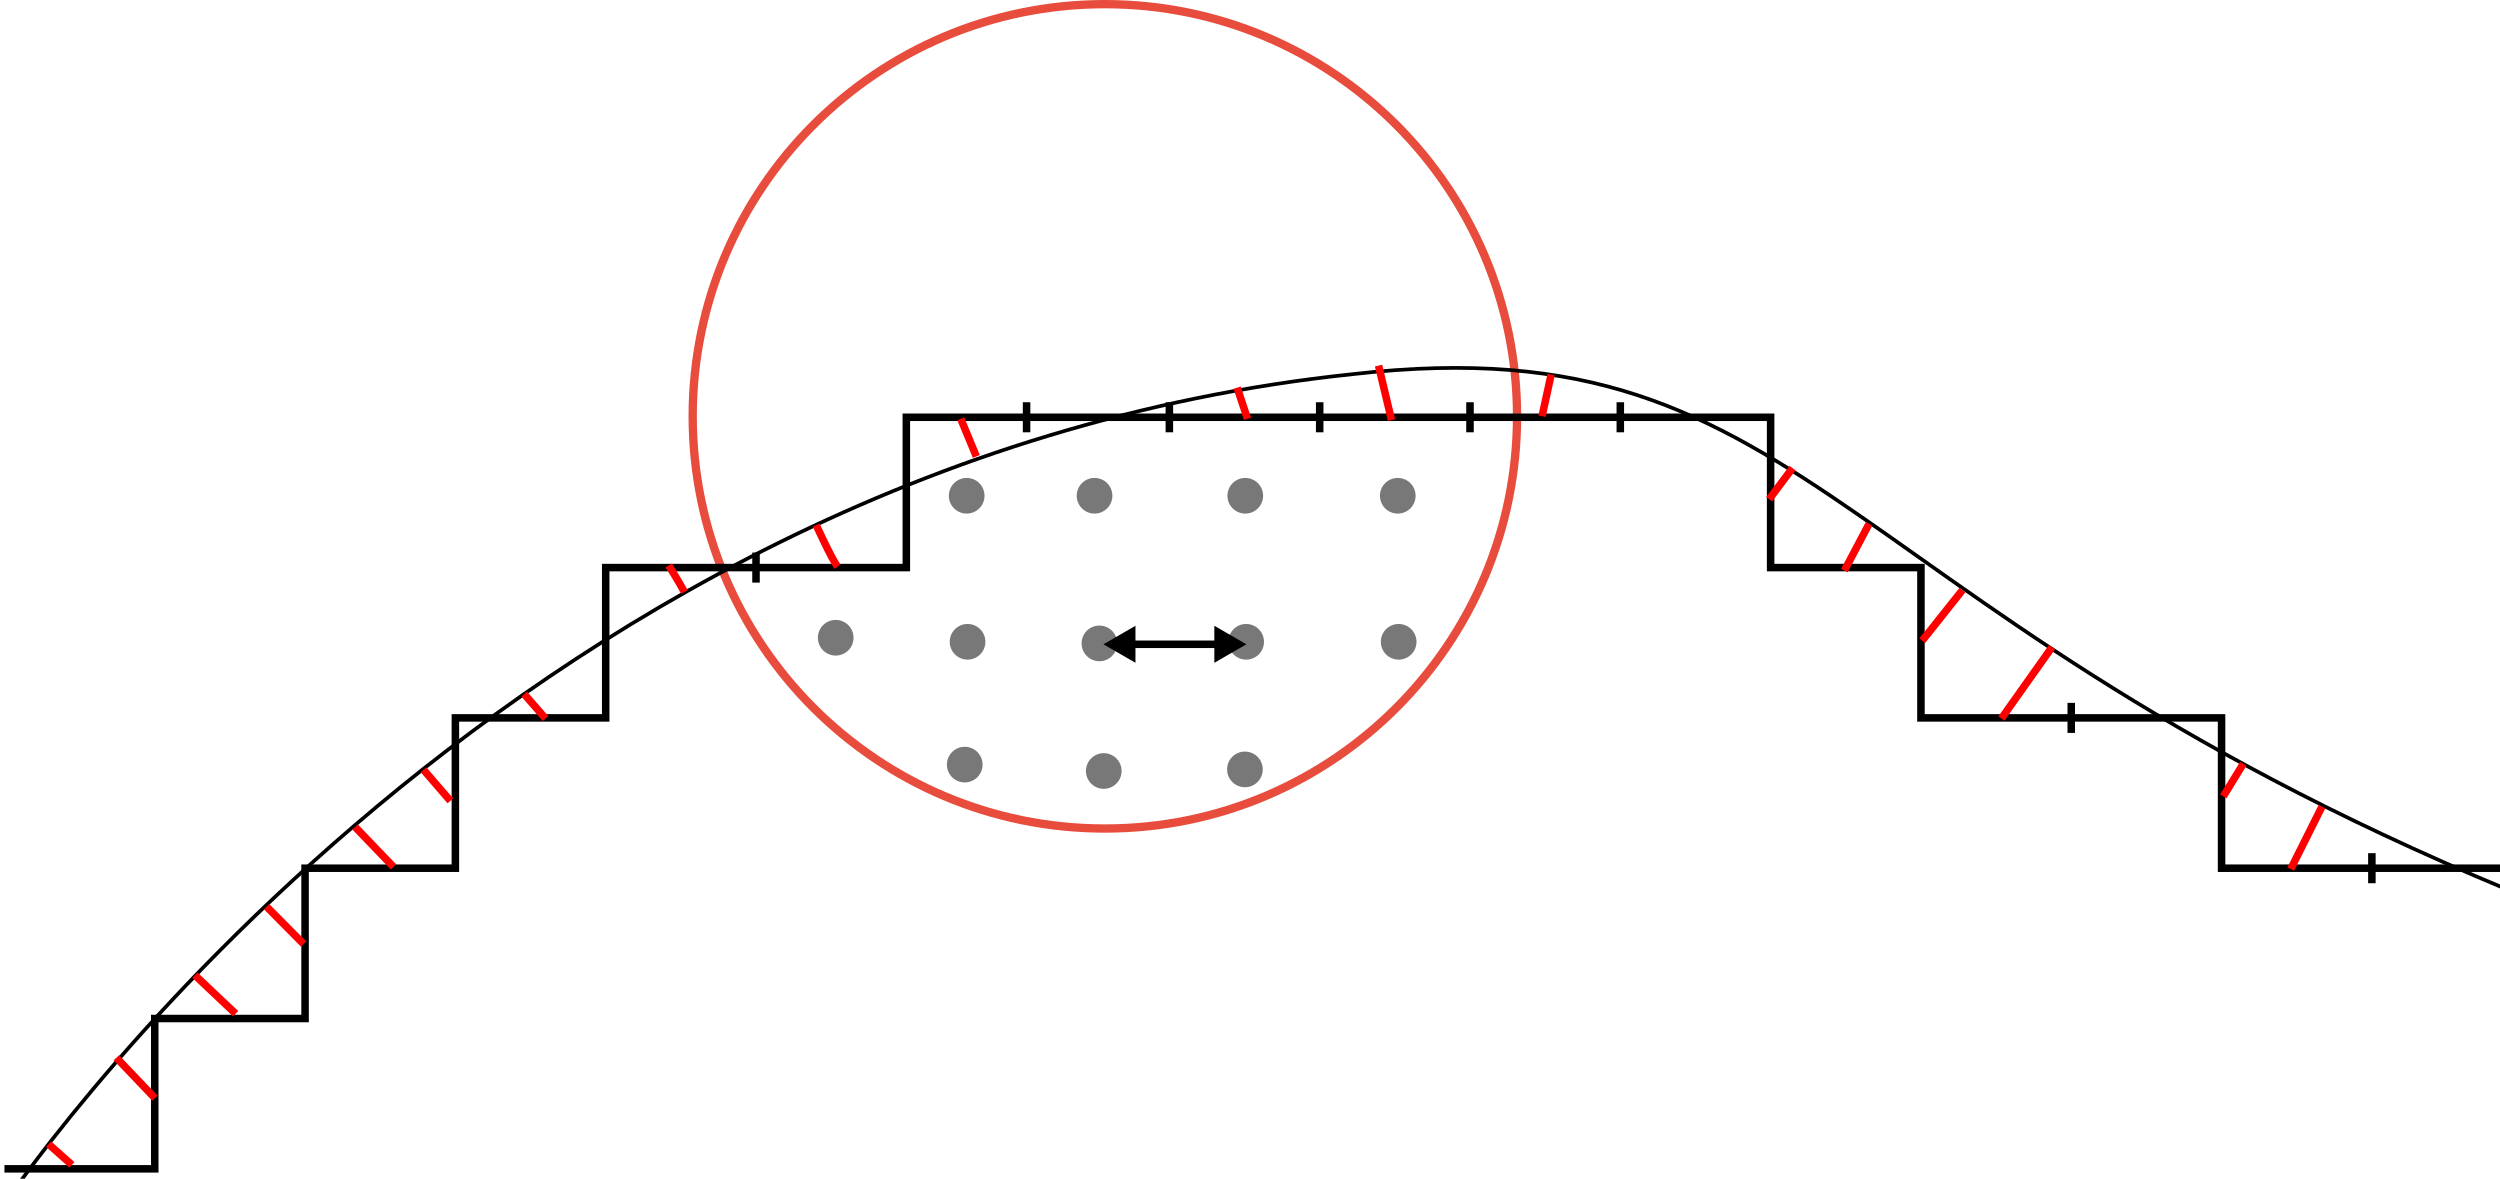
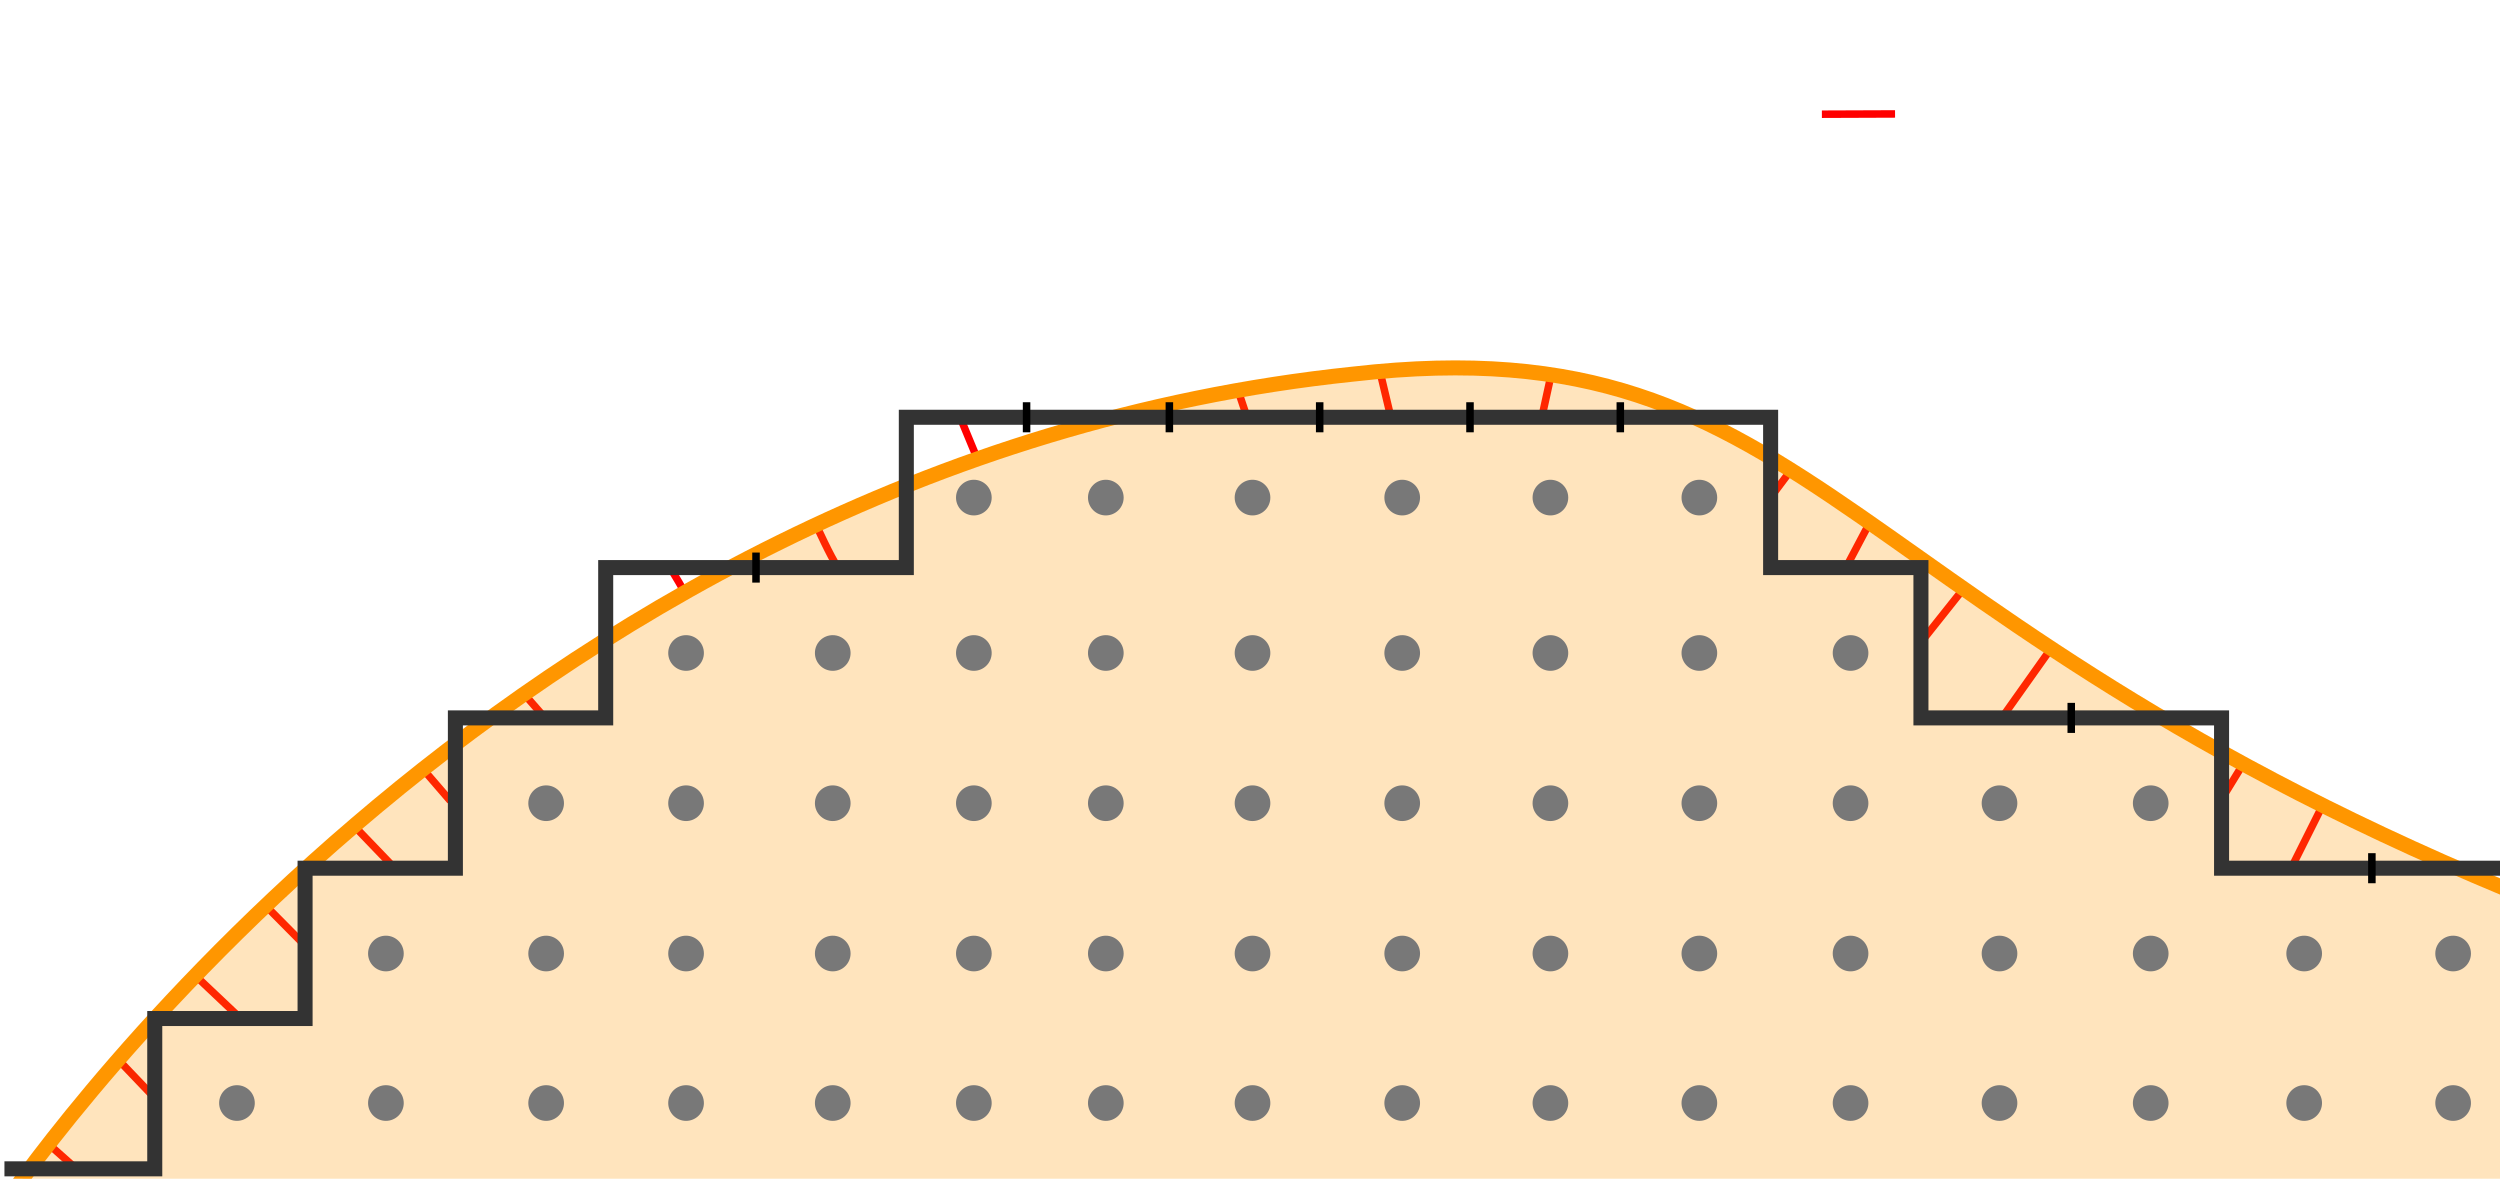
<svg xmlns="http://www.w3.org/2000/svg" width="332.639" height="156.835" id="svg4414" version="1.1">
  <defs id="defs4416">
    <marker orient="auto" refY="0" refX="0" id="TriangleInM" style="overflow:visible">
      <path id="path4657" d="m 5.77,0 -8.65,5 0,-10 8.65,5 z" style="fill-rule:evenodd;stroke:#000000;stroke-width:1pt" transform="scale(-0.4,-0.4)" />
    </marker>
    <marker orient="auto" refY="0" refX="0" id="TriangleOutM" style="overflow:visible">
      <path id="path4666" d="m 5.77,0 -8.65,5 0,-10 8.65,5 z" style="fill-rule:evenodd;stroke:#000000;stroke-width:1pt" transform="scale(0.4,0.4)" />
    </marker>
    <clipPath clipPathUnits="userSpaceOnUse" id="clipPath4209">
      <rect style="fill:#000000;fill-opacity:1;fill-rule:nonzero;stroke:#0000ff;stroke-width:1.108;stroke-miterlimit:4;stroke-opacity:1;stroke-dasharray:none;stroke-dashoffset:0" id="rect4211" width="341.849" height="177.082" x="147.88" y="84.965" />
    </clipPath>
  </defs>
  <g id="layer1" transform="translate(-157.0894,-105.2121)">
    <g id="g4010" clip-path="url(#clipPath4209)">
-       <path style="fill:none;stroke:#e74c3c;stroke-width:2.958;stroke-miterlimit:4;stroke-opacity:1;stroke-dasharray:none;stroke-dashoffset:0" id="path2991-8-9" d="m 468.571,332.362 c 0,80.87 -65.558,146.429 -146.429,146.429 -80.87,0 -146.429,-65.558 -146.429,-146.429 0,-80.87 65.558,-146.429 146.429,-146.429 80.87,0 146.429,65.558 146.429,146.429 z" transform="matrix(0.3745369,0,0,0.3745369,183.4444,36.12705)" />
-       <path style="fill:none;stroke:#000000;stroke-width:0.493px;stroke-linecap:butt;stroke-linejoin:miter;stroke-opacity:1" d="m 157.336,265.901 c 0,0 65.592,-98.962 179.758,-110.908 62.677,-7.162 62.922,33.293 162.51,72.16 l -0.075,38.898 z" id="path2987" />
+       <path id="path4469" d="m 461.885,220.843 4.144,-8.287" style="fill:none;stroke:#ff0000;stroke-width:1px;stroke-linecap:butt;stroke-linejoin:miter;stroke-opacity:1" />
+       <path id="path4467" d="m 452.908,211.175 2.656,-4.329" style="fill:none;stroke:#ff0000;stroke-width:1px;stroke-linecap:butt;stroke-linejoin:miter;stroke-opacity:1" />
+       <path id="path4445" d="m 423.385,200.816 6.733,-9.496" style="fill:none;stroke:#ff0000;stroke-width:1px;stroke-linecap:butt;stroke-linejoin:miter;stroke-opacity:1" />
+       <path id="path4443" d="m 412.854,190.457 5.352,-6.733" style="fill:none;stroke:#ff0000;stroke-width:1px;stroke-linecap:butt;stroke-linejoin:miter;stroke-opacity:1" />
+       <path id="path4441" d="m 402.495,181.135 3.28,-6.215" style="fill:none;stroke:#ff0000;stroke-width:1px;stroke-linecap:butt;stroke-linejoin:miter;stroke-opacity:1" />
+       <path id="path4439" d="m 392.481,171.639 3.108,-4.144" style="fill:none;stroke:#ff0000;stroke-width:1px;stroke-linecap:butt;stroke-linejoin:miter;stroke-opacity:1" />
+       <path id="path4437" d="m 362.268,160.589 1.209,-5.525" style="fill:none;stroke:#ff0000;stroke-width:1px;stroke-linecap:butt;stroke-linejoin:miter;stroke-opacity:1" />
+       <path id="path4433" d="m 340.514,153.856 1.726,7.251" style="fill:none;stroke:#ff0000;stroke-width:1px;stroke-linecap:butt;stroke-linejoin:miter;stroke-opacity:1" />
+       <path id="path4435" d="m 323.077,160.935 -1.381,-4.144" style="fill:none;stroke:#ff0000;stroke-width:1px;stroke-linecap:butt;stroke-linejoin:miter;stroke-opacity:1" />
+       <path id="path4447" d="m 284.922,160.935 2.072,5.007" style="fill:none;stroke:#ff0000;stroke-width:1px;stroke-linecap:butt;stroke-linejoin:miter;stroke-opacity:1" />
+       <path id="path4449" d="m 268.521,180.617 c -0.863,-1.209 -2.829,-5.539 -2.829,-5.539" style="fill:none;stroke:#ff0000;stroke-width:1px;stroke-linecap:butt;stroke-linejoin:miter;stroke-opacity:1" />
+       <path id="path4453" d="m 246.076,180.444 1.334,2.223 0.751,1.322" style="fill:none;stroke:#ff0000;stroke-width:1px;stroke-linecap:butt;stroke-linejoin:miter;stroke-opacity:1" />
+       <path id="path4451" d="m 229.675,200.816 -2.843,-3.255" style="fill:none;stroke:#fc0000;stroke-width:1px;stroke-linecap:butt;stroke-linejoin:miter;stroke-opacity:1" />
+       <path id="path4455" d="m 217.012,211.772 -3.575,-4.145" style="fill:none;stroke:#ff0000;stroke-width:1px;stroke-linecap:butt;stroke-linejoin:miter;stroke-opacity:1" />
+       <path id="path4457" d="m 209.443,220.562 -5.106,-5.318" style="fill:none;stroke:#ff0000;stroke-width:1px;stroke-linecap:butt;stroke-linejoin:miter;stroke-opacity:1" />
+       <path id="path4459" d="m 197.479,230.817 -4.922,-4.971" style="fill:none;stroke:#ff0000;stroke-width:1px;stroke-linecap:butt;stroke-linejoin:miter;stroke-opacity:1" />
+       <path id="path4461" d="m 188.445,240.095 -5.426,-5.129" style="fill:#ff0000;stroke:#ff0000;stroke-width:1px;stroke-linecap:butt;stroke-linejoin:miter;stroke-opacity:1" />
+       <path id="path4463" d="m 177.702,251.326 -5.127,-5.372" style="fill:none;stroke:#f70000;stroke-width:1px;stroke-linecap:butt;stroke-linejoin:miter;stroke-opacity:1" />
+       <path id="path4465" d="m 166.659,260.207 -3.108,-2.762" style="fill:none;stroke:#ff0000;stroke-width:1px;stroke-linecap:butt;stroke-linejoin:miter;stroke-opacity:1" />
+       <path style="fill:#ff9600;stroke:#ff9600;stroke-width:2;stroke-linecap:butt;stroke-linejoin:miter;stroke-opacity:1;stroke-miterlimit:4;stroke-dasharray:none;stroke-dashoffset:0;fill-opacity:0.26" d="m 157.336,265.901 c 0,0 65.592,-98.962 179.758,-110.908 62.677,-7.162 62.922,33.293 162.51,72.16 l -0.075,38.898 z" id="path2987" />
      <text id="text3096" x="331.51" y="147.375" style="font-size:15px">
        <tspan style="font-size:24px;font-variant:normal;writing-mode:lr-tb;fill:#000000;fill-opacity:1;fill-rule:nonzero;stroke:none;font-family:jsMath-cmmi10;-inkscape-font-specification:jsMath-cmmi10" x="331.51" y="147.375" id="tspan3098" />
      </text>
-       <path id="path2999" d="m 157.681,260.732 20,0 0,-20 20,0 0,-20 20,0 0,-20 20,0 0,-20 20,0 20,0 0,-20 20,0 30,0 20,0 25,0 20,0 0,20 20,0 0,20 20,0 20,0 0,20 20,0 20,0" style="fill:none;stroke:#000000;stroke-width:1px;stroke-linecap:butt;stroke-linejoin:miter;stroke-opacity:1" />
+       <path id="path2999" d="m 157.681,260.732 20,0 0,-20 20,0 0,-20 20,0 0,-20 20,0 0,-20 20,0 20,0 0,-20 20,0 30,0 20,0 25,0 20,0 0,20 20,0 0,20 20,0 20,0 0,20 20,0 20,0" style="fill:none;stroke:#333333;stroke-width:2;stroke-linecap:butt;stroke-linejoin:miter;stroke-opacity:1;stroke-miterlimit:4;stroke-dasharray:none;fill-opacity:0.26" />
      <path transform="translate(157.681,80.23876)" d="m 50,55.493 c 0,5.523 -4.477,10 -10,10 -5.523,0 -10,-4.477 -10,-10 0,-5.523 4.477,-10 10,-10 5.517,0 9.992,4.469 10,9.986" id="path3908" style="opacity:0.99;fill:none;stroke:none" />
      <path id="path4332-0" d="m 293.681,158.732 0,4" style="fill:none;stroke:#000000;stroke-width:1px;stroke-linecap:butt;stroke-linejoin:miter;stroke-opacity:1" />
      <path id="path4332-9" d="m 312.681,158.732 0,4" style="fill:none;stroke:#000000;stroke-width:1px;stroke-linecap:butt;stroke-linejoin:miter;stroke-opacity:1" />
      <path id="path4332-7" d="m 332.681,158.732 0,4" style="fill:none;stroke:#000000;stroke-width:1px;stroke-linecap:butt;stroke-linejoin:miter;stroke-opacity:1" />
      <path id="path4332-8" d="m 352.681,158.732 0,4" style="fill:none;stroke:#000000;stroke-width:1px;stroke-linecap:butt;stroke-linejoin:miter;stroke-opacity:1" />
      <path id="path4332-2" d="m 372.681,158.732 0,4" style="fill:none;stroke:#000000;stroke-width:1px;stroke-linecap:butt;stroke-linejoin:miter;stroke-opacity:1" />
      <path id="path4332-04" d="m 257.681,178.732 0,4" style="fill:none;stroke:#000000;stroke-width:1px;stroke-linecap:butt;stroke-linejoin:miter;stroke-opacity:1" />
      <path id="path4332-03" d="m 432.681,198.732 0,4" style="fill:none;stroke:#000000;stroke-width:1px;stroke-linecap:butt;stroke-linejoin:miter;stroke-opacity:1" />
      <path id="path4332-06" d="m 472.681,218.732 0,4" style="fill:none;stroke:#000000;stroke-width:1px;stroke-linecap:butt;stroke-linejoin:miter;stroke-opacity:1" />
-       <path id="path4433" d="m 340.514,153.856 1.726,7.251" style="fill:none;stroke:#ff0000;stroke-width:1px;stroke-linecap:butt;stroke-linejoin:miter;stroke-opacity:1" />
-       <path id="path4435" d="m 323.077,160.935 -1.381,-4.144" style="fill:none;stroke:#ff0000;stroke-width:1px;stroke-linecap:butt;stroke-linejoin:miter;stroke-opacity:1" />
-       <path id="path4437" d="m 362.268,160.589 1.209,-5.525" style="fill:none;stroke:#ff0000;stroke-width:1px;stroke-linecap:butt;stroke-linejoin:miter;stroke-opacity:1" />
-       <path id="path4439" d="m 392.481,171.639 3.108,-4.144" style="fill:none;stroke:#ff0000;stroke-width:1px;stroke-linecap:butt;stroke-linejoin:miter;stroke-opacity:1" />
-       <path id="path4441" d="m 402.495,181.135 3.28,-6.215" style="fill:none;stroke:#ff0000;stroke-width:1px;stroke-linecap:butt;stroke-linejoin:miter;stroke-opacity:1" />
-       <path id="path4443" d="m 412.854,190.457 5.352,-6.733" style="fill:none;stroke:#ff0000;stroke-width:1px;stroke-linecap:butt;stroke-linejoin:miter;stroke-opacity:1" />
-       <path id="path4445" d="m 423.385,200.816 6.733,-9.496" style="fill:none;stroke:#ff0000;stroke-width:1px;stroke-linecap:butt;stroke-linejoin:miter;stroke-opacity:1" />
-       <path id="path4447" d="m 284.922,160.935 2.072,5.007" style="fill:none;stroke:#ff0000;stroke-width:1px;stroke-linecap:butt;stroke-linejoin:miter;stroke-opacity:1" />
-       <path id="path4449" d="m 268.521,180.617 c -0.863,-1.209 -2.829,-5.539 -2.829,-5.539" style="fill:none;stroke:#ff0000;stroke-width:1px;stroke-linecap:butt;stroke-linejoin:miter;stroke-opacity:1" />
-       <path id="path4451" d="m 229.675,200.816 -2.843,-3.255" style="fill:none;stroke:#fc0000;stroke-width:1px;stroke-linecap:butt;stroke-linejoin:miter;stroke-opacity:1" />
-       <path id="path4453" d="m 246.076,180.444 1.334,2.223 0.751,1.322" style="fill:none;stroke:#ff0000;stroke-width:1px;stroke-linecap:butt;stroke-linejoin:miter;stroke-opacity:1" />
-       <path id="path4455" d="m 217.012,211.772 -3.575,-4.145" style="fill:none;stroke:#ff0000;stroke-width:1px;stroke-linecap:butt;stroke-linejoin:miter;stroke-opacity:1" />
-       <path id="path4457" d="m 209.443,220.562 -5.106,-5.318" style="fill:none;stroke:#ff0000;stroke-width:1px;stroke-linecap:butt;stroke-linejoin:miter;stroke-opacity:1" />
-       <path id="path4459" d="m 197.479,230.817 -4.922,-4.971" style="fill:none;stroke:#ff0000;stroke-width:1px;stroke-linecap:butt;stroke-linejoin:miter;stroke-opacity:1" />
-       <path id="path4461" d="m 188.445,240.095 -5.426,-5.129" style="fill:#ff0000;stroke:#ff0000;stroke-width:1px;stroke-linecap:butt;stroke-linejoin:miter;stroke-opacity:1" />
-       <path id="path4463" d="m 177.702,251.326 -5.127,-5.372" style="fill:none;stroke:#f70000;stroke-width:1px;stroke-linecap:butt;stroke-linejoin:miter;stroke-opacity:1" />
-       <path id="path4465" d="m 166.659,260.207 -3.108,-2.762" style="fill:none;stroke:#ff0000;stroke-width:1px;stroke-linecap:butt;stroke-linejoin:miter;stroke-opacity:1" />
-       <path id="path4467" d="m 452.908,211.175 2.656,-4.329" style="fill:none;stroke:#ff0000;stroke-width:1px;stroke-linecap:butt;stroke-linejoin:miter;stroke-opacity:1" />
-       <path id="path4469" d="m 461.885,220.843 4.144,-8.287" style="fill:none;stroke:#ff0000;stroke-width:1px;stroke-linecap:butt;stroke-linejoin:miter;stroke-opacity:1" />
-       <path transform="matrix(1.559142,0,0,1.559142,262.2186,111.8768)" d="m 53.379,38.033 c 0,0.84 -0.681,1.522 -1.522,1.522 -0.84,0 -1.522,-0.681 -1.522,-1.522 0,-0.84 0.681,-1.522 1.522,-1.522 0.84,0 1.521,0.68 1.522,1.52" id="path6086" style="fill:#787878;fill-opacity:1;stroke:none" />
-       <path transform="matrix(1.559142,0,0,1.559142,241.9282,111.8768)" d="m 53.379,38.033 c 0,0.84 -0.681,1.522 -1.522,1.522 -0.84,0 -1.522,-0.681 -1.522,-1.522 0,-0.84 0.681,-1.522 1.522,-1.522 0.84,0 1.521,0.68 1.522,1.52" id="path6086-0" style="fill:#787878;fill-opacity:1;stroke:none" />
-       <path transform="matrix(1.559142,0,0,1.559142,221.872,111.8768)" d="m 53.379,38.033 c 0,0.84 -0.681,1.522 -1.522,1.522 -0.84,0 -1.522,-0.681 -1.522,-1.522 0,-0.84 0.681,-1.522 1.522,-1.522 0.84,0 1.521,0.68 1.522,1.52" id="path6086-4" style="fill:#787878;fill-opacity:1;stroke:none" />
-       <path transform="matrix(1.559142,0,0,1.559142,204.8594,111.8768)" d="m 53.379,38.033 c 0,0.84 -0.681,1.522 -1.522,1.522 -0.84,0 -1.522,-0.681 -1.522,-1.522 0,-0.84 0.681,-1.522 1.522,-1.522 0.84,0 1.521,0.68 1.522,1.52" id="path6086-9" style="fill:#787878;fill-opacity:1;stroke:none" />
-       <g transform="translate(-48.97539,-253.2728)" id="g6175">
-         <path style="fill:#787878;fill-opacity:1;stroke:none" id="path6086-8" d="m 53.379,38.033 c 0,0.84 -0.681,1.522 -1.522,1.522 -0.84,0 -1.522,-0.681 -1.522,-1.522 0,-0.84 0.681,-1.522 1.522,-1.522 0.84,0 1.521,0.68 1.522,1.52" transform="matrix(1.559142,0,0,1.559142,311.311,384.5815)" />
-         <path style="fill:#787878;fill-opacity:1;stroke:none" id="path6086-0-8" d="m 53.379,38.033 c 0,0.84 -0.681,1.522 -1.522,1.522 -0.84,0 -1.522,-0.681 -1.522,-1.522 0,-0.84 0.681,-1.522 1.522,-1.522 0.84,0 1.521,0.68 1.522,1.52" transform="matrix(1.559142,0,0,1.559142,291.0207,384.5815)" />
-         <path style="fill:#787878;fill-opacity:1;stroke:none" id="path6086-4-2" d="m 53.379,38.033 c 0,0.84 -0.681,1.522 -1.522,1.522 -0.84,0 -1.522,-0.681 -1.522,-1.522 0,-0.84 0.681,-1.522 1.522,-1.522 0.84,0 1.521,0.68 1.522,1.52" transform="matrix(1.559142,0,0,1.559142,271.4953,384.7939)" />
-         <path style="fill:#787878;fill-opacity:1;stroke:none" id="path6086-9-8" d="m 53.379,38.033 c 0,0.84 -0.681,1.522 -1.522,1.522 -0.84,0 -1.522,-0.681 -1.522,-1.522 0,-0.84 0.681,-1.522 1.522,-1.522 0.84,0 1.521,0.68 1.522,1.52" transform="matrix(1.559142,0,0,1.559142,253.9518,384.5815)" />
-       </g>
-       <path id="path4515" d="m 306.75,190.938 13.333,0" style="fill:none;stroke:#000000;stroke-width:1px;stroke-linecap:butt;stroke-linejoin:miter;stroke-opacity:1;marker-start:url(#TriangleInM);marker-end:url(#TriangleOutM)" />
-       <g transform="translate(-48.50207,-235.3394)" id="g6175-3">
-         <path style="fill:#787878;fill-opacity:1;stroke:none" id="path6086-8-2" d="m 53.379,38.033 c 0,0.84 -0.681,1.522 -1.522,1.522 -0.84,0 -1.522,-0.681 -1.522,-1.522 0,-0.84 0.681,-1.522 1.522,-1.522 0.84,0 1.521,0.68 1.522,1.52" transform="matrix(1.559142,0,0,1.559142,235.9343,366.1089)" />
-         <path style="fill:#787878;fill-opacity:1;stroke:none" id="path6086-0-8-5" d="m 53.379,38.033 c 0,0.84 -0.681,1.522 -1.522,1.522 -0.84,0 -1.522,-0.681 -1.522,-1.522 0,-0.84 0.681,-1.522 1.522,-1.522 0.84,0 1.521,0.68 1.522,1.52" transform="matrix(1.559142,0,0,1.559142,290.3837,383.6261)" />
-         <path style="fill:#787878;fill-opacity:1;stroke:none" id="path6086-4-2-1" d="m 53.379,38.033 c 0,0.84 -0.681,1.522 -1.522,1.522 -0.84,0 -1.522,-0.681 -1.522,-1.522 0,-0.84 0.681,-1.522 1.522,-1.522 0.84,0 1.521,0.68 1.522,1.52" transform="matrix(1.559142,0,0,1.559142,271.6015,383.8384)" />
-         <path style="fill:#787878;fill-opacity:1;stroke:none" id="path6086-9-8-8" d="m 53.379,38.033 c 0,0.84 -0.681,1.522 -1.522,1.522 -0.84,0 -1.522,-0.681 -1.522,-1.522 0,-0.84 0.681,-1.522 1.522,-1.522 0.84,0 1.521,0.68 1.522,1.52" transform="matrix(1.559142,0,0,1.559142,253.1025,382.9891)" />
-       </g>
+       <path transform="matrix(1.559142,0,0,1.559142,205.8132,112.121)" d="m 53.379,38.033 c 0,0.84 -0.681,1.522 -1.522,1.522 -0.84,0 -1.522,-0.681 -1.522,-1.522 0,-0.84 0.681,-1.522 1.522,-1.522 0.84,0 1.521,0.68 1.522,1.52" id="path6086-9" style="fill:#787878;fill-opacity:1;stroke:none" />
+       <path transform="matrix(1.559142,0,0,1.559142,205.8132,132.7971)" d="m 53.379,38.033 c 0,0.84 -0.681,1.522 -1.522,1.522 -0.84,0 -1.522,-0.681 -1.522,-1.522 0,-0.84 0.681,-1.522 1.522,-1.522 0.84,0 1.521,0.68 1.522,1.52" id="path6086-9-8" style="fill:#787878;fill-opacity:1;stroke:none" />
+       <path transform="matrix(1.559142,0,0,1.559142,205.8132,172.7847)" d="m 53.379,38.033 c 0,0.84 -0.681,1.522 -1.522,1.522 -0.84,0 -1.522,-0.681 -1.522,-1.522 0,-0.84 0.681,-1.522 1.522,-1.522 0.84,0 1.521,0.68 1.522,1.52" id="path6086-8-2" style="fill:#787878;fill-opacity:1;stroke:none" />
+       <path transform="matrix(1.559142,0,0,1.559142,205.8132,152.7855)" d="m 53.379,38.033 c 0,0.84 -0.681,1.522 -1.522,1.522 -0.84,0 -1.522,-0.681 -1.522,-1.522 0,-0.84 0.681,-1.522 1.522,-1.522 0.84,0 1.521,0.68 1.522,1.52" id="path6086-9-8-8" style="fill:#787878;fill-opacity:1;stroke:none" />
+       <path transform="matrix(1.559142,0,0,1.559142,205.8132,192.6773)" d="m 53.379,38.033 c 0,0.84 -0.681,1.522 -1.522,1.522 -0.84,0 -1.522,-0.681 -1.522,-1.522 0,-0.84 0.681,-1.522 1.522,-1.522 0.84,0 1.521,0.68 1.522,1.52" id="path6086-8-2-0" style="fill:#787878;fill-opacity:1;stroke:none" />
+       <path transform="matrix(1.559142,0,0,1.559142,223.3727,112.121)" d="m 53.379,38.033 c 0,0.84 -0.681,1.522 -1.522,1.522 -0.84,0 -1.522,-0.681 -1.522,-1.522 0,-0.84 0.681,-1.522 1.522,-1.522 0.84,0 1.521,0.68 1.522,1.52" id="path6086-9-1" style="fill:#787878;fill-opacity:1;stroke:none" />
+       <path transform="matrix(1.559142,0,0,1.559142,223.3727,132.7971)" d="m 53.379,38.033 c 0,0.84 -0.681,1.522 -1.522,1.522 -0.84,0 -1.522,-0.681 -1.522,-1.522 0,-0.84 0.681,-1.522 1.522,-1.522 0.84,0 1.521,0.68 1.522,1.52" id="path6086-9-8-83" style="fill:#787878;fill-opacity:1;stroke:none" />
+       <path transform="matrix(1.559142,0,0,1.559142,223.3727,172.7847)" d="m 53.379,38.033 c 0,0.84 -0.681,1.522 -1.522,1.522 -0.84,0 -1.522,-0.681 -1.522,-1.522 0,-0.84 0.681,-1.522 1.522,-1.522 0.84,0 1.521,0.68 1.522,1.52" id="path6086-8-2-1" style="fill:#787878;fill-opacity:1;stroke:none" />
+       <path transform="matrix(1.559142,0,0,1.559142,223.3727,152.7855)" d="m 53.379,38.033 c 0,0.84 -0.681,1.522 -1.522,1.522 -0.84,0 -1.522,-0.681 -1.522,-1.522 0,-0.84 0.681,-1.522 1.522,-1.522 0.84,0 1.521,0.68 1.522,1.52" id="path6086-9-8-8-4" style="fill:#787878;fill-opacity:1;stroke:none" />
+       <path transform="matrix(1.559142,0,0,1.559142,223.3727,192.6773)" d="m 53.379,38.033 c 0,0.84 -0.681,1.522 -1.522,1.522 -0.84,0 -1.522,-0.681 -1.522,-1.522 0,-0.84 0.681,-1.522 1.522,-1.522 0.84,0 1.521,0.68 1.522,1.52" id="path6086-8-2-0-9" style="fill:#787878;fill-opacity:1;stroke:none" />
+       <path transform="matrix(1.559142,0,0,1.559142,242.8908,112.121)" d="m 53.379,38.033 c 0,0.84 -0.681,1.522 -1.522,1.522 -0.84,0 -1.522,-0.681 -1.522,-1.522 0,-0.84 0.681,-1.522 1.522,-1.522 0.84,0 1.521,0.68 1.522,1.52" id="path6086-9-2" style="fill:#787878;fill-opacity:1;stroke:none" />
+       <path transform="matrix(1.559142,0,0,1.559142,242.8908,132.7971)" d="m 53.379,38.033 c 0,0.84 -0.681,1.522 -1.522,1.522 -0.84,0 -1.522,-0.681 -1.522,-1.522 0,-0.84 0.681,-1.522 1.522,-1.522 0.84,0 1.521,0.68 1.522,1.52" id="path6086-9-8-6" style="fill:#787878;fill-opacity:1;stroke:none" />
+       <path transform="matrix(1.559142,0,0,1.559142,242.8908,172.7847)" d="m 53.379,38.033 c 0,0.84 -0.681,1.522 -1.522,1.522 -0.84,0 -1.522,-0.681 -1.522,-1.522 0,-0.84 0.681,-1.522 1.522,-1.522 0.84,0 1.521,0.68 1.522,1.52" id="path6086-8-2-5" style="fill:#787878;fill-opacity:1;stroke:none" />
+       <path transform="matrix(1.559142,0,0,1.559142,242.8908,152.7855)" d="m 53.379,38.033 c 0,0.84 -0.681,1.522 -1.522,1.522 -0.84,0 -1.522,-0.681 -1.522,-1.522 0,-0.84 0.681,-1.522 1.522,-1.522 0.84,0 1.521,0.68 1.522,1.52" id="path6086-9-8-8-5" style="fill:#787878;fill-opacity:1;stroke:none" />
+       <path transform="matrix(1.559142,0,0,1.559142,242.8908,192.6773)" d="m 53.379,38.033 c 0,0.84 -0.681,1.522 -1.522,1.522 -0.84,0 -1.522,-0.681 -1.522,-1.522 0,-0.84 0.681,-1.522 1.522,-1.522 0.84,0 1.521,0.68 1.522,1.52" id="path6086-8-2-0-5" style="fill:#787878;fill-opacity:1;stroke:none" />
+       <path transform="matrix(1.559142,0,0,1.559142,262.8081,112.121)" d="m 53.379,38.033 c 0,0.84 -0.681,1.522 -1.522,1.522 -0.84,0 -1.522,-0.681 -1.522,-1.522 0,-0.84 0.681,-1.522 1.522,-1.522 0.84,0 1.521,0.68 1.522,1.52" id="path6086-9-7" style="fill:#787878;fill-opacity:1;stroke:none" />
+       <path transform="matrix(1.559142,0,0,1.559142,262.8081,132.7971)" d="m 53.379,38.033 c 0,0.84 -0.681,1.522 -1.522,1.522 -0.84,0 -1.522,-0.681 -1.522,-1.522 0,-0.84 0.681,-1.522 1.522,-1.522 0.84,0 1.521,0.68 1.522,1.52" id="path6086-9-8-0" style="fill:#787878;fill-opacity:1;stroke:none" />
+       <path transform="matrix(1.559142,0,0,1.559142,262.8081,172.7847)" d="m 53.379,38.033 c 0,0.84 -0.681,1.522 -1.522,1.522 -0.84,0 -1.522,-0.681 -1.522,-1.522 0,-0.84 0.681,-1.522 1.522,-1.522 0.84,0 1.521,0.68 1.522,1.52" id="path6086-8-2-16" style="fill:#787878;fill-opacity:1;stroke:none" />
+       <path transform="matrix(1.559142,0,0,1.559142,262.8081,152.7855)" d="m 53.379,38.033 c 0,0.84 -0.681,1.522 -1.522,1.522 -0.84,0 -1.522,-0.681 -1.522,-1.522 0,-0.84 0.681,-1.522 1.522,-1.522 0.84,0 1.521,0.68 1.522,1.52" id="path6086-9-8-8-6" style="fill:#787878;fill-opacity:1;stroke:none" />
+       <path transform="matrix(1.559142,0,0,1.559142,262.8081,192.6773)" d="m 53.379,38.033 c 0,0.84 -0.681,1.522 -1.522,1.522 -0.84,0 -1.522,-0.681 -1.522,-1.522 0,-0.84 0.681,-1.522 1.522,-1.522 0.84,0 1.521,0.68 1.522,1.52" id="path6086-8-2-0-8" style="fill:#787878;fill-opacity:1;stroke:none" />
+       <path transform="matrix(1.559142,0,0,1.559142,282.5276,112.121)" d="m 53.379,38.033 c 0,0.84 -0.681,1.522 -1.522,1.522 -0.84,0 -1.522,-0.681 -1.522,-1.522 0,-0.84 0.681,-1.522 1.522,-1.522 0.84,0 1.521,0.68 1.522,1.52" id="path6086-9-89" style="fill:#787878;fill-opacity:1;stroke:none" />
+       <path transform="matrix(1.559142,0,0,1.559142,282.5276,132.7971)" d="m 53.379,38.033 c 0,0.84 -0.681,1.522 -1.522,1.522 -0.84,0 -1.522,-0.681 -1.522,-1.522 0,-0.84 0.681,-1.522 1.522,-1.522 0.84,0 1.521,0.68 1.522,1.52" id="path6086-9-8-82" style="fill:#787878;fill-opacity:1;stroke:none" />
+       <path transform="matrix(1.559142,0,0,1.559142,282.5276,172.7847)" d="m 53.379,38.033 c 0,0.84 -0.681,1.522 -1.522,1.522 -0.84,0 -1.522,-0.681 -1.522,-1.522 0,-0.84 0.681,-1.522 1.522,-1.522 0.84,0 1.521,0.68 1.522,1.52" id="path6086-8-2-7" style="fill:#787878;fill-opacity:1;stroke:none" />
+       <path transform="matrix(1.559142,0,0,1.559142,282.5276,152.7855)" d="m 53.379,38.033 c 0,0.84 -0.681,1.522 -1.522,1.522 -0.84,0 -1.522,-0.681 -1.522,-1.522 0,-0.84 0.681,-1.522 1.522,-1.522 0.84,0 1.521,0.68 1.522,1.52" id="path6086-9-8-8-9" style="fill:#787878;fill-opacity:1;stroke:none" />
+       <path transform="matrix(1.559142,0,0,1.559142,282.5276,192.6773)" d="m 53.379,38.033 c 0,0.84 -0.681,1.522 -1.522,1.522 -0.84,0 -1.522,-0.681 -1.522,-1.522 0,-0.84 0.681,-1.522 1.522,-1.522 0.84,0 1.521,0.68 1.522,1.52" id="path6086-8-2-0-4" style="fill:#787878;fill-opacity:1;stroke:none" />
+       <path transform="matrix(1.559142,0,0,1.559142,302.3459,112.121)" d="m 53.379,38.033 c 0,0.84 -0.681,1.522 -1.522,1.522 -0.84,0 -1.522,-0.681 -1.522,-1.522 0,-0.84 0.681,-1.522 1.522,-1.522 0.84,0 1.521,0.68 1.522,1.52" id="path6086-9-76" style="fill:#787878;fill-opacity:1;stroke:none" />
+       <path transform="matrix(1.559142,0,0,1.559142,302.3459,132.7971)" d="m 53.379,38.033 c 0,0.84 -0.681,1.522 -1.522,1.522 -0.84,0 -1.522,-0.681 -1.522,-1.522 0,-0.84 0.681,-1.522 1.522,-1.522 0.84,0 1.521,0.68 1.522,1.52" id="path6086-9-8-5" style="fill:#787878;fill-opacity:1;stroke:none" />
+       <path transform="matrix(1.559142,0,0,1.559142,302.3459,172.7847)" d="m 53.379,38.033 c 0,0.84 -0.681,1.522 -1.522,1.522 -0.84,0 -1.522,-0.681 -1.522,-1.522 0,-0.84 0.681,-1.522 1.522,-1.522 0.84,0 1.521,0.68 1.522,1.52" id="path6086-8-2-9" style="fill:#787878;fill-opacity:1;stroke:none" />
+       <path transform="matrix(1.559142,0,0,1.559142,302.3459,152.7855)" d="m 53.379,38.033 c 0,0.84 -0.681,1.522 -1.522,1.522 -0.84,0 -1.522,-0.681 -1.522,-1.522 0,-0.84 0.681,-1.522 1.522,-1.522 0.84,0 1.521,0.68 1.522,1.52" id="path6086-9-8-8-1" style="fill:#787878;fill-opacity:1;stroke:none" />
+       <path transform="matrix(1.559142,0,0,1.559142,302.3459,192.6773)" d="m 53.379,38.033 c 0,0.84 -0.681,1.522 -1.522,1.522 -0.84,0 -1.522,-0.681 -1.522,-1.522 0,-0.84 0.681,-1.522 1.522,-1.522 0.84,0 1.521,0.68 1.522,1.52" id="path6086-8-2-0-41" style="fill:#787878;fill-opacity:1;stroke:none" />
+       <path transform="matrix(1.559142,0,0,1.559142,187.0391,132.7971)" d="m 53.379,38.033 c 0,0.84 -0.681,1.522 -1.522,1.522 -0.84,0 -1.522,-0.681 -1.522,-1.522 0,-0.84 0.681,-1.522 1.522,-1.522 0.84,0 1.521,0.68 1.522,1.52" id="path6086-9-4" style="fill:#787878;fill-opacity:1;stroke:none" />
+       <path transform="matrix(1.559142,0,0,1.559142,187.0391,152.7855)" d="m 53.379,38.033 c 0,0.84 -0.681,1.522 -1.522,1.522 -0.84,0 -1.522,-0.681 -1.522,-1.522 0,-0.84 0.681,-1.522 1.522,-1.522 0.84,0 1.521,0.68 1.522,1.52" id="path6086-9-8-4" style="fill:#787878;fill-opacity:1;stroke:none" />
+       <path transform="matrix(1.559142,0,0,1.559142,187.0391,192.6773)" d="m 53.379,38.033 c 0,0.84 -0.681,1.522 -1.522,1.522 -0.84,0 -1.522,-0.681 -1.522,-1.522 0,-0.84 0.681,-1.522 1.522,-1.522 0.84,0 1.521,0.68 1.522,1.52" id="path6086-8-2-6" style="fill:#787878;fill-opacity:1;stroke:none" />
+       <path transform="matrix(1.559142,0,0,1.559142,187.0391,172.7847)" d="m 53.379,38.033 c 0,0.84 -0.681,1.522 -1.522,1.522 -0.84,0 -1.522,-0.681 -1.522,-1.522 0,-0.84 0.681,-1.522 1.522,-1.522 0.84,0 1.521,0.68 1.522,1.52" id="path6086-9-8-8-58" style="fill:#787878;fill-opacity:1;stroke:none" />
+       <path transform="matrix(1.559142,0,0,1.559142,167.521,132.7971)" d="m 53.379,38.033 c 0,0.84 -0.681,1.522 -1.522,1.522 -0.84,0 -1.522,-0.681 -1.522,-1.522 0,-0.84 0.681,-1.522 1.522,-1.522 0.84,0 1.521,0.68 1.522,1.52" id="path6086-9-6" style="fill:#787878;fill-opacity:1;stroke:none" />
+       <path transform="matrix(1.559142,0,0,1.559142,167.521,152.7855)" d="m 53.379,38.033 c 0,0.84 -0.681,1.522 -1.522,1.522 -0.84,0 -1.522,-0.681 -1.522,-1.522 0,-0.84 0.681,-1.522 1.522,-1.522 0.84,0 1.521,0.68 1.522,1.52" id="path6086-9-8-55" style="fill:#787878;fill-opacity:1;stroke:none" />
+       <path transform="matrix(1.559142,0,0,1.559142,167.521,192.6773)" d="m 53.379,38.033 c 0,0.84 -0.681,1.522 -1.522,1.522 -0.84,0 -1.522,-0.681 -1.522,-1.522 0,-0.84 0.681,-1.522 1.522,-1.522 0.84,0 1.521,0.68 1.522,1.52" id="path6086-8-2-14" style="fill:#787878;fill-opacity:1;stroke:none" />
+       <path transform="matrix(1.559142,0,0,1.559142,167.521,172.7847)" d="m 53.379,38.033 c 0,0.84 -0.681,1.522 -1.522,1.522 -0.84,0 -1.522,-0.681 -1.522,-1.522 0,-0.84 0.681,-1.522 1.522,-1.522 0.84,0 1.521,0.68 1.522,1.52" id="path6086-9-8-8-7" style="fill:#787878;fill-opacity:1;stroke:none" />
+       <path transform="matrix(1.559142,0,0,1.559142,148.9038,152.7855)" d="m 53.379,38.033 c 0,0.84 -0.681,1.522 -1.522,1.522 -0.84,0 -1.522,-0.681 -1.522,-1.522 0,-0.84 0.681,-1.522 1.522,-1.522 0.84,0 1.521,0.68 1.522,1.52" id="path6086-9-3" style="fill:#787878;fill-opacity:1;stroke:none" />
+       <path transform="matrix(1.559142,0,0,1.559142,148.9038,172.7847)" d="m 53.379,38.033 c 0,0.84 -0.681,1.522 -1.522,1.522 -0.84,0 -1.522,-0.681 -1.522,-1.522 0,-0.84 0.681,-1.522 1.522,-1.522 0.84,0 1.521,0.68 1.522,1.52" id="path6086-9-8-2" style="fill:#787878;fill-opacity:1;stroke:none" />
+       <path transform="matrix(1.559142,0,0,1.559142,148.9038,192.6773)" d="m 53.379,38.033 c 0,0.84 -0.681,1.522 -1.522,1.522 -0.84,0 -1.522,-0.681 -1.522,-1.522 0,-0.84 0.681,-1.522 1.522,-1.522 0.84,0 1.521,0.68 1.522,1.52" id="path6086-9-8-8-2" style="fill:#787878;fill-opacity:1;stroke:none" />
+       <path transform="matrix(1.559142,0,0,1.559142,127.584,172.7847)" d="m 53.379,38.033 c 0,0.84 -0.681,1.522 -1.522,1.522 -0.84,0 -1.522,-0.681 -1.522,-1.522 0,-0.84 0.681,-1.522 1.522,-1.522 0.84,0 1.521,0.68 1.522,1.52" id="path6086-9-11" style="fill:#787878;fill-opacity:1;stroke:none" />
+       <path transform="matrix(1.559142,0,0,1.559142,127.584,192.6773)" d="m 53.379,38.033 c 0,0.84 -0.681,1.522 -1.522,1.522 -0.84,0 -1.522,-0.681 -1.522,-1.522 0,-0.84 0.681,-1.522 1.522,-1.522 0.84,0 1.521,0.68 1.522,1.52" id="path6086-9-8-7" style="fill:#787878;fill-opacity:1;stroke:none" />
+       <path transform="matrix(1.559142,0,0,1.559142,107.7656,192.6773)" d="m 53.379,38.033 c 0,0.84 -0.681,1.522 -1.522,1.522 -0.84,0 -1.522,-0.681 -1.522,-1.522 0,-0.84 0.681,-1.522 1.522,-1.522 0.84,0 1.521,0.68 1.522,1.52" id="path6086-9-0" style="fill:#787878;fill-opacity:1;stroke:none" />
+       <path transform="matrix(1.559142,0,0,1.559142,322.4645,132.7971)" d="m 53.379,38.033 c 0,0.84 -0.681,1.522 -1.522,1.522 -0.84,0 -1.522,-0.681 -1.522,-1.522 0,-0.84 0.681,-1.522 1.522,-1.522 0.84,0 1.521,0.68 1.522,1.52" id="path6086-9-26" style="fill:#787878;fill-opacity:1;stroke:none" />
+       <path transform="matrix(1.559142,0,0,1.559142,322.4645,152.7855)" d="m 53.379,38.033 c 0,0.84 -0.681,1.522 -1.522,1.522 -0.84,0 -1.522,-0.681 -1.522,-1.522 0,-0.84 0.681,-1.522 1.522,-1.522 0.84,0 1.521,0.68 1.522,1.52" id="path6086-9-8-9" style="fill:#787878;fill-opacity:1;stroke:none" />
+       <path transform="matrix(1.559142,0,0,1.559142,322.4645,192.6773)" d="m 53.379,38.033 c 0,0.84 -0.681,1.522 -1.522,1.522 -0.84,0 -1.522,-0.681 -1.522,-1.522 0,-0.84 0.681,-1.522 1.522,-1.522 0.84,0 1.521,0.68 1.522,1.52" id="path6086-8-2-51" style="fill:#787878;fill-opacity:1;stroke:none" />
+       <path transform="matrix(1.559142,0,0,1.559142,322.4645,172.7847)" d="m 53.379,38.033 c 0,0.84 -0.681,1.522 -1.522,1.522 -0.84,0 -1.522,-0.681 -1.522,-1.522 0,-0.84 0.681,-1.522 1.522,-1.522 0.84,0 1.521,0.68 1.522,1.52" id="path6086-9-8-8-90" style="fill:#787878;fill-opacity:1;stroke:none" />
+       <path transform="matrix(1.559142,0,0,1.559142,342.2829,152.7855)" d="m 53.379,38.033 c 0,0.84 -0.681,1.522 -1.522,1.522 -0.84,0 -1.522,-0.681 -1.522,-1.522 0,-0.84 0.681,-1.522 1.522,-1.522 0.84,0 1.521,0.68 1.522,1.52" id="path6086-9-24" style="fill:#787878;fill-opacity:1;stroke:none" />
+       <path transform="matrix(1.559142,0,0,1.559142,342.2829,172.7847)" d="m 53.379,38.033 c 0,0.84 -0.681,1.522 -1.522,1.522 -0.84,0 -1.522,-0.681 -1.522,-1.522 0,-0.84 0.681,-1.522 1.522,-1.522 0.84,0 1.521,0.68 1.522,1.52" id="path6086-9-8-27" style="fill:#787878;fill-opacity:1;stroke:none" />
+       <path transform="matrix(1.559142,0,0,1.559142,342.2829,192.6773)" d="m 53.379,38.033 c 0,0.84 -0.681,1.522 -1.522,1.522 -0.84,0 -1.522,-0.681 -1.522,-1.522 0,-0.84 0.681,-1.522 1.522,-1.522 0.84,0 1.521,0.68 1.522,1.52" id="path6086-9-8-8-0" style="fill:#787878;fill-opacity:1;stroke:none" />
+       <path transform="matrix(1.559142,0,0,1.559142,362.4015,152.7855)" d="m 53.379,38.033 c 0,0.84 -0.681,1.522 -1.522,1.522 -0.84,0 -1.522,-0.681 -1.522,-1.522 0,-0.84 0.681,-1.522 1.522,-1.522 0.84,0 1.521,0.68 1.522,1.52" id="path6086-9-5" style="fill:#787878;fill-opacity:1;stroke:none" />
+       <path transform="matrix(1.559142,0,0,1.559142,362.4015,172.7847)" d="m 53.379,38.033 c 0,0.84 -0.681,1.522 -1.522,1.522 -0.84,0 -1.522,-0.681 -1.522,-1.522 0,-0.84 0.681,-1.522 1.522,-1.522 0.84,0 1.521,0.68 1.522,1.52" id="path6086-9-8-92" style="fill:#787878;fill-opacity:1;stroke:none" />
+       <path transform="matrix(1.559142,0,0,1.559142,362.4015,192.6773)" d="m 53.379,38.033 c 0,0.84 -0.681,1.522 -1.522,1.522 -0.84,0 -1.522,-0.681 -1.522,-1.522 0,-0.84 0.681,-1.522 1.522,-1.522 0.84,0 1.521,0.68 1.522,1.52" id="path6086-9-8-8-06" style="fill:#787878;fill-opacity:1;stroke:none" />
+       <path transform="matrix(1.559142,0,0,1.559142,382.8205,172.7847)" d="m 53.379,38.033 c 0,0.84 -0.681,1.522 -1.522,1.522 -0.84,0 -1.522,-0.681 -1.522,-1.522 0,-0.84 0.681,-1.522 1.522,-1.522 0.84,0 1.521,0.68 1.522,1.52" id="path6086-9-33" style="fill:#787878;fill-opacity:1;stroke:none" />
+       <path transform="matrix(1.559142,0,0,1.559142,382.8205,192.6773)" d="m 53.379,38.033 c 0,0.84 -0.681,1.522 -1.522,1.522 -0.84,0 -1.522,-0.681 -1.522,-1.522 0,-0.84 0.681,-1.522 1.522,-1.522 0.84,0 1.521,0.68 1.522,1.52" id="path6086-9-8-49" style="fill:#787878;fill-opacity:1;stroke:none" />
+       <path transform="matrix(1.559142,0,0,1.559142,402.6388,172.7847)" d="m 53.379,38.033 c 0,0.84 -0.681,1.522 -1.522,1.522 -0.84,0 -1.522,-0.681 -1.522,-1.522 0,-0.84 0.681,-1.522 1.522,-1.522 0.84,0 1.521,0.68 1.522,1.52" id="path6086-9-9" style="fill:#787878;fill-opacity:1;stroke:none" />
+       <path transform="matrix(1.559142,0,0,1.559142,402.6388,192.6773)" d="m 53.379,38.033 c 0,0.84 -0.681,1.522 -1.522,1.522 -0.84,0 -1.522,-0.681 -1.522,-1.522 0,-0.84 0.681,-1.522 1.522,-1.522 0.84,0 1.521,0.68 1.522,1.52" id="path6086-9-8-23" style="fill:#787878;fill-opacity:1;stroke:none" />
+       <path id="path4445-7" d="m 399.501,120.409 9.736,-0.037" style="fill:none;stroke:#ff0000;stroke-width:1px;stroke-linecap:butt;stroke-linejoin:miter;stroke-opacity:1" />
    </g>
  </g>
</svg>
